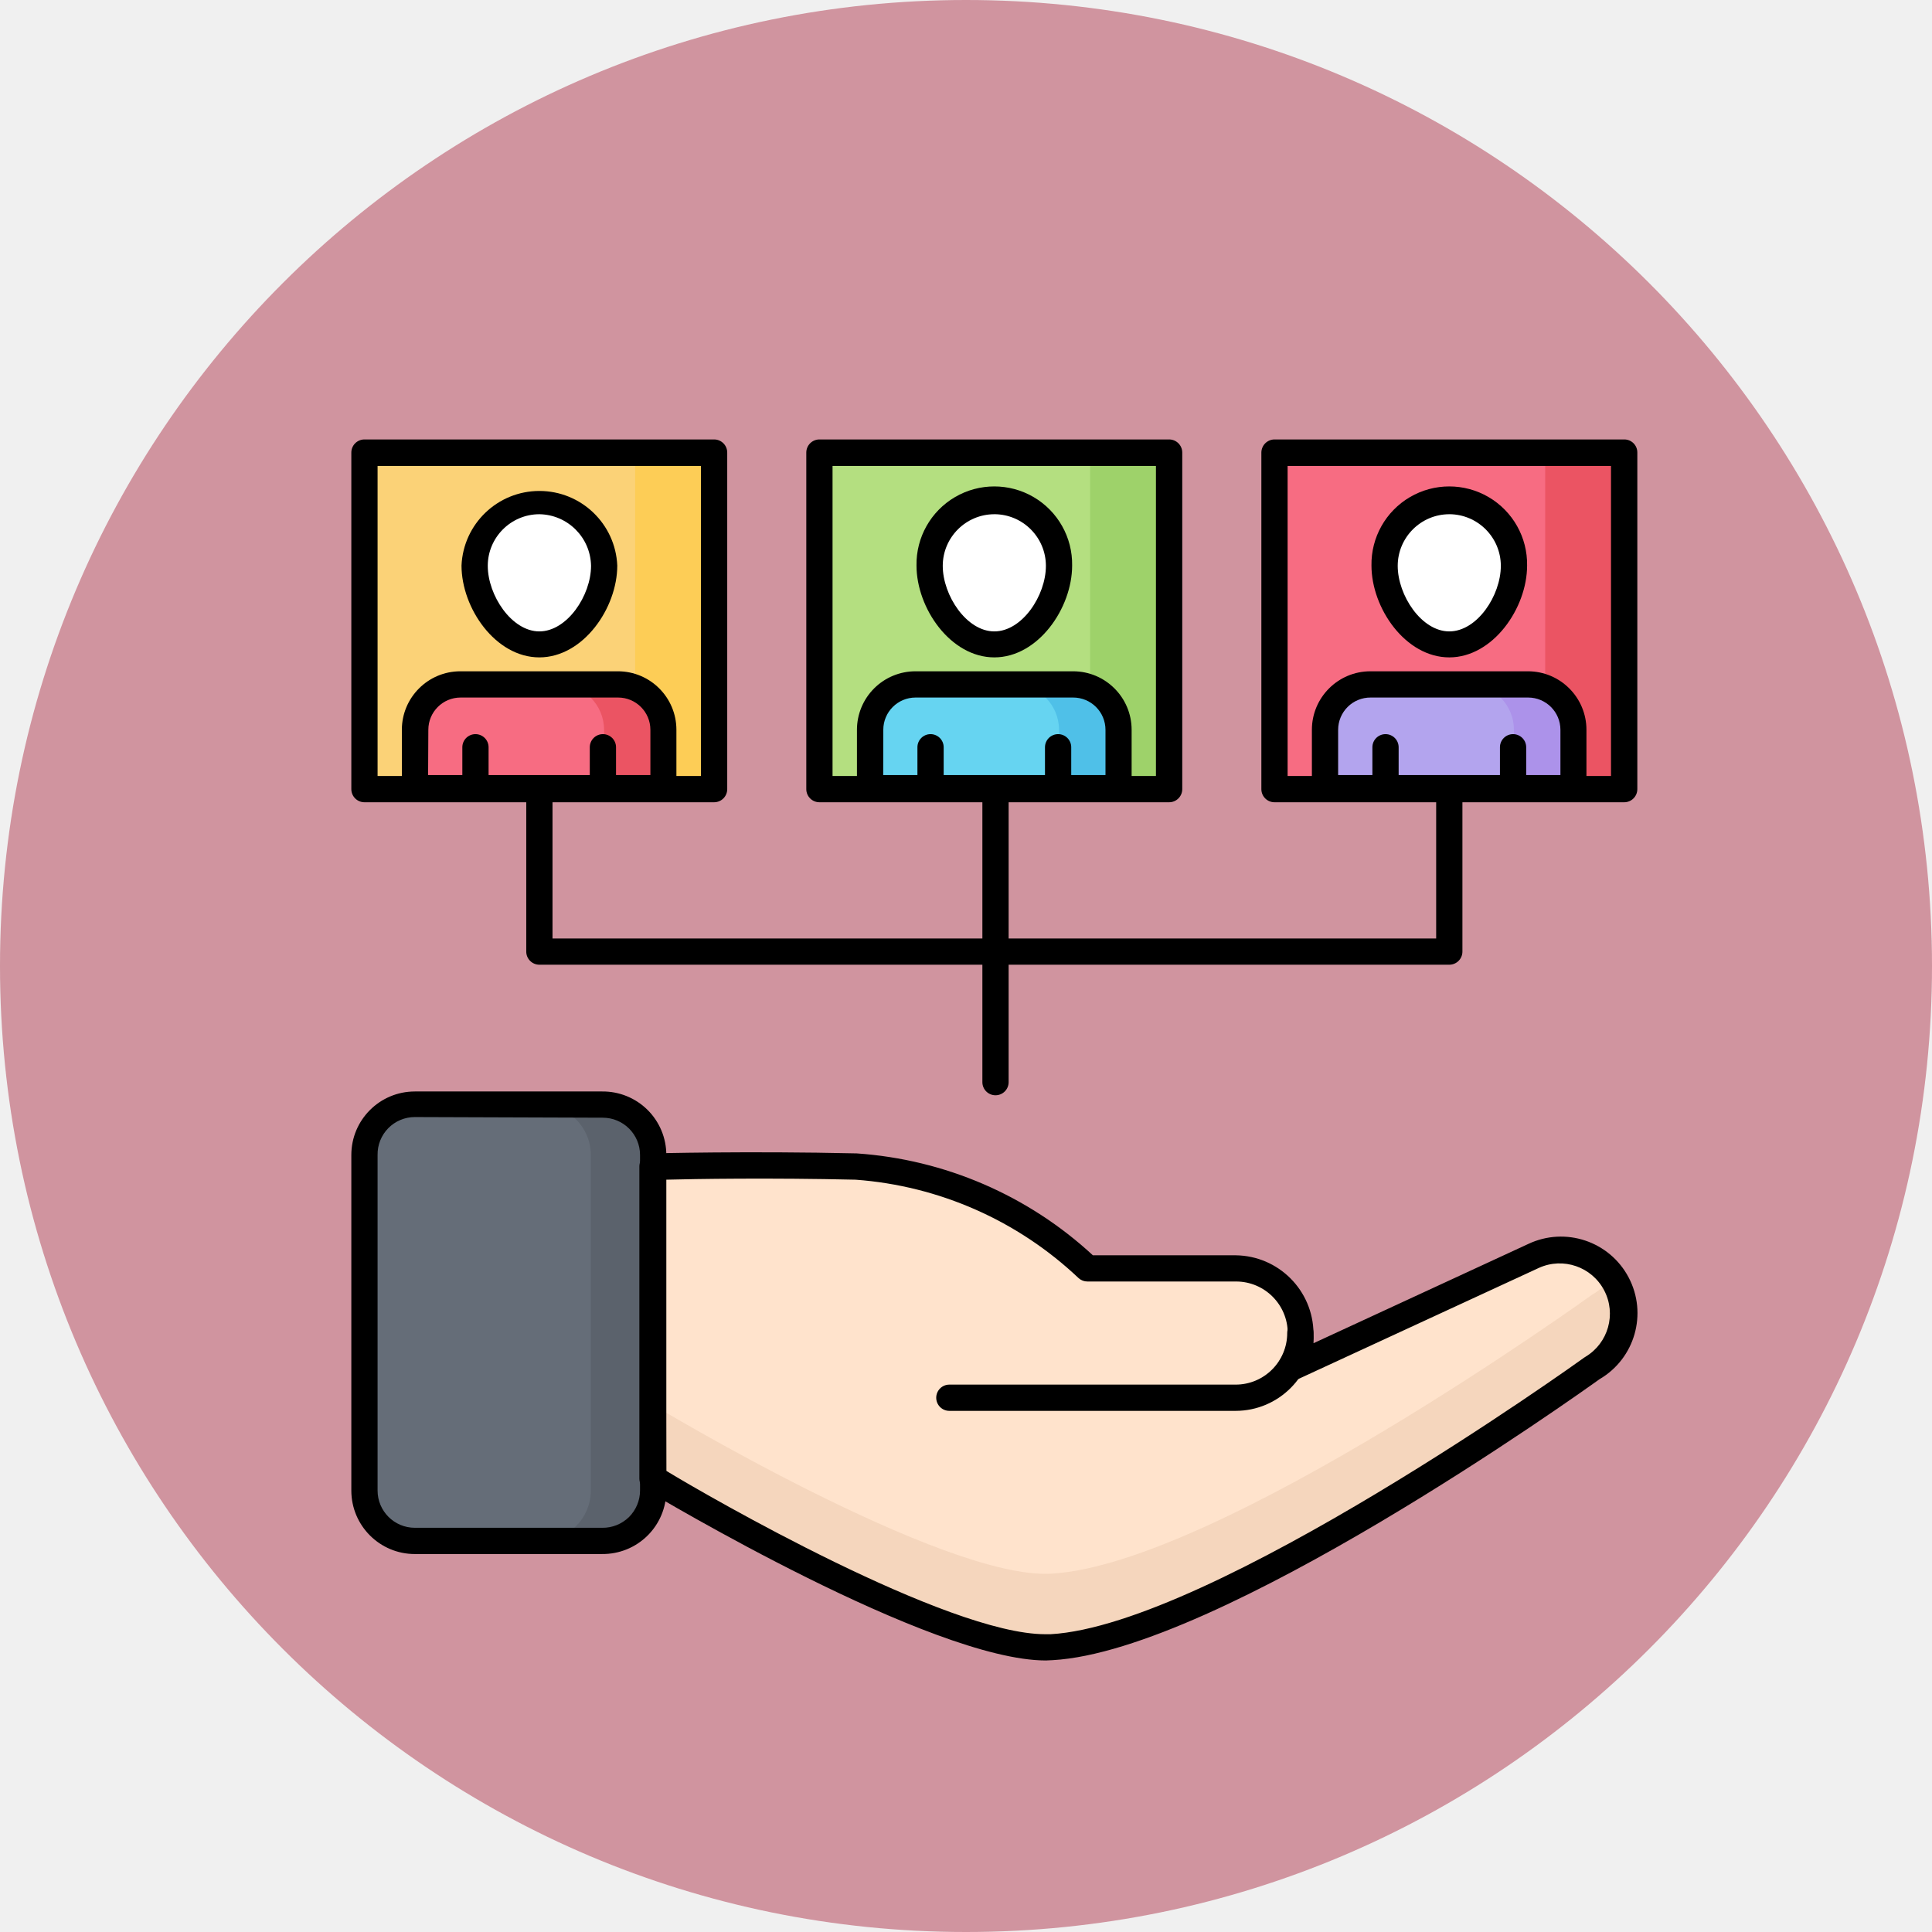
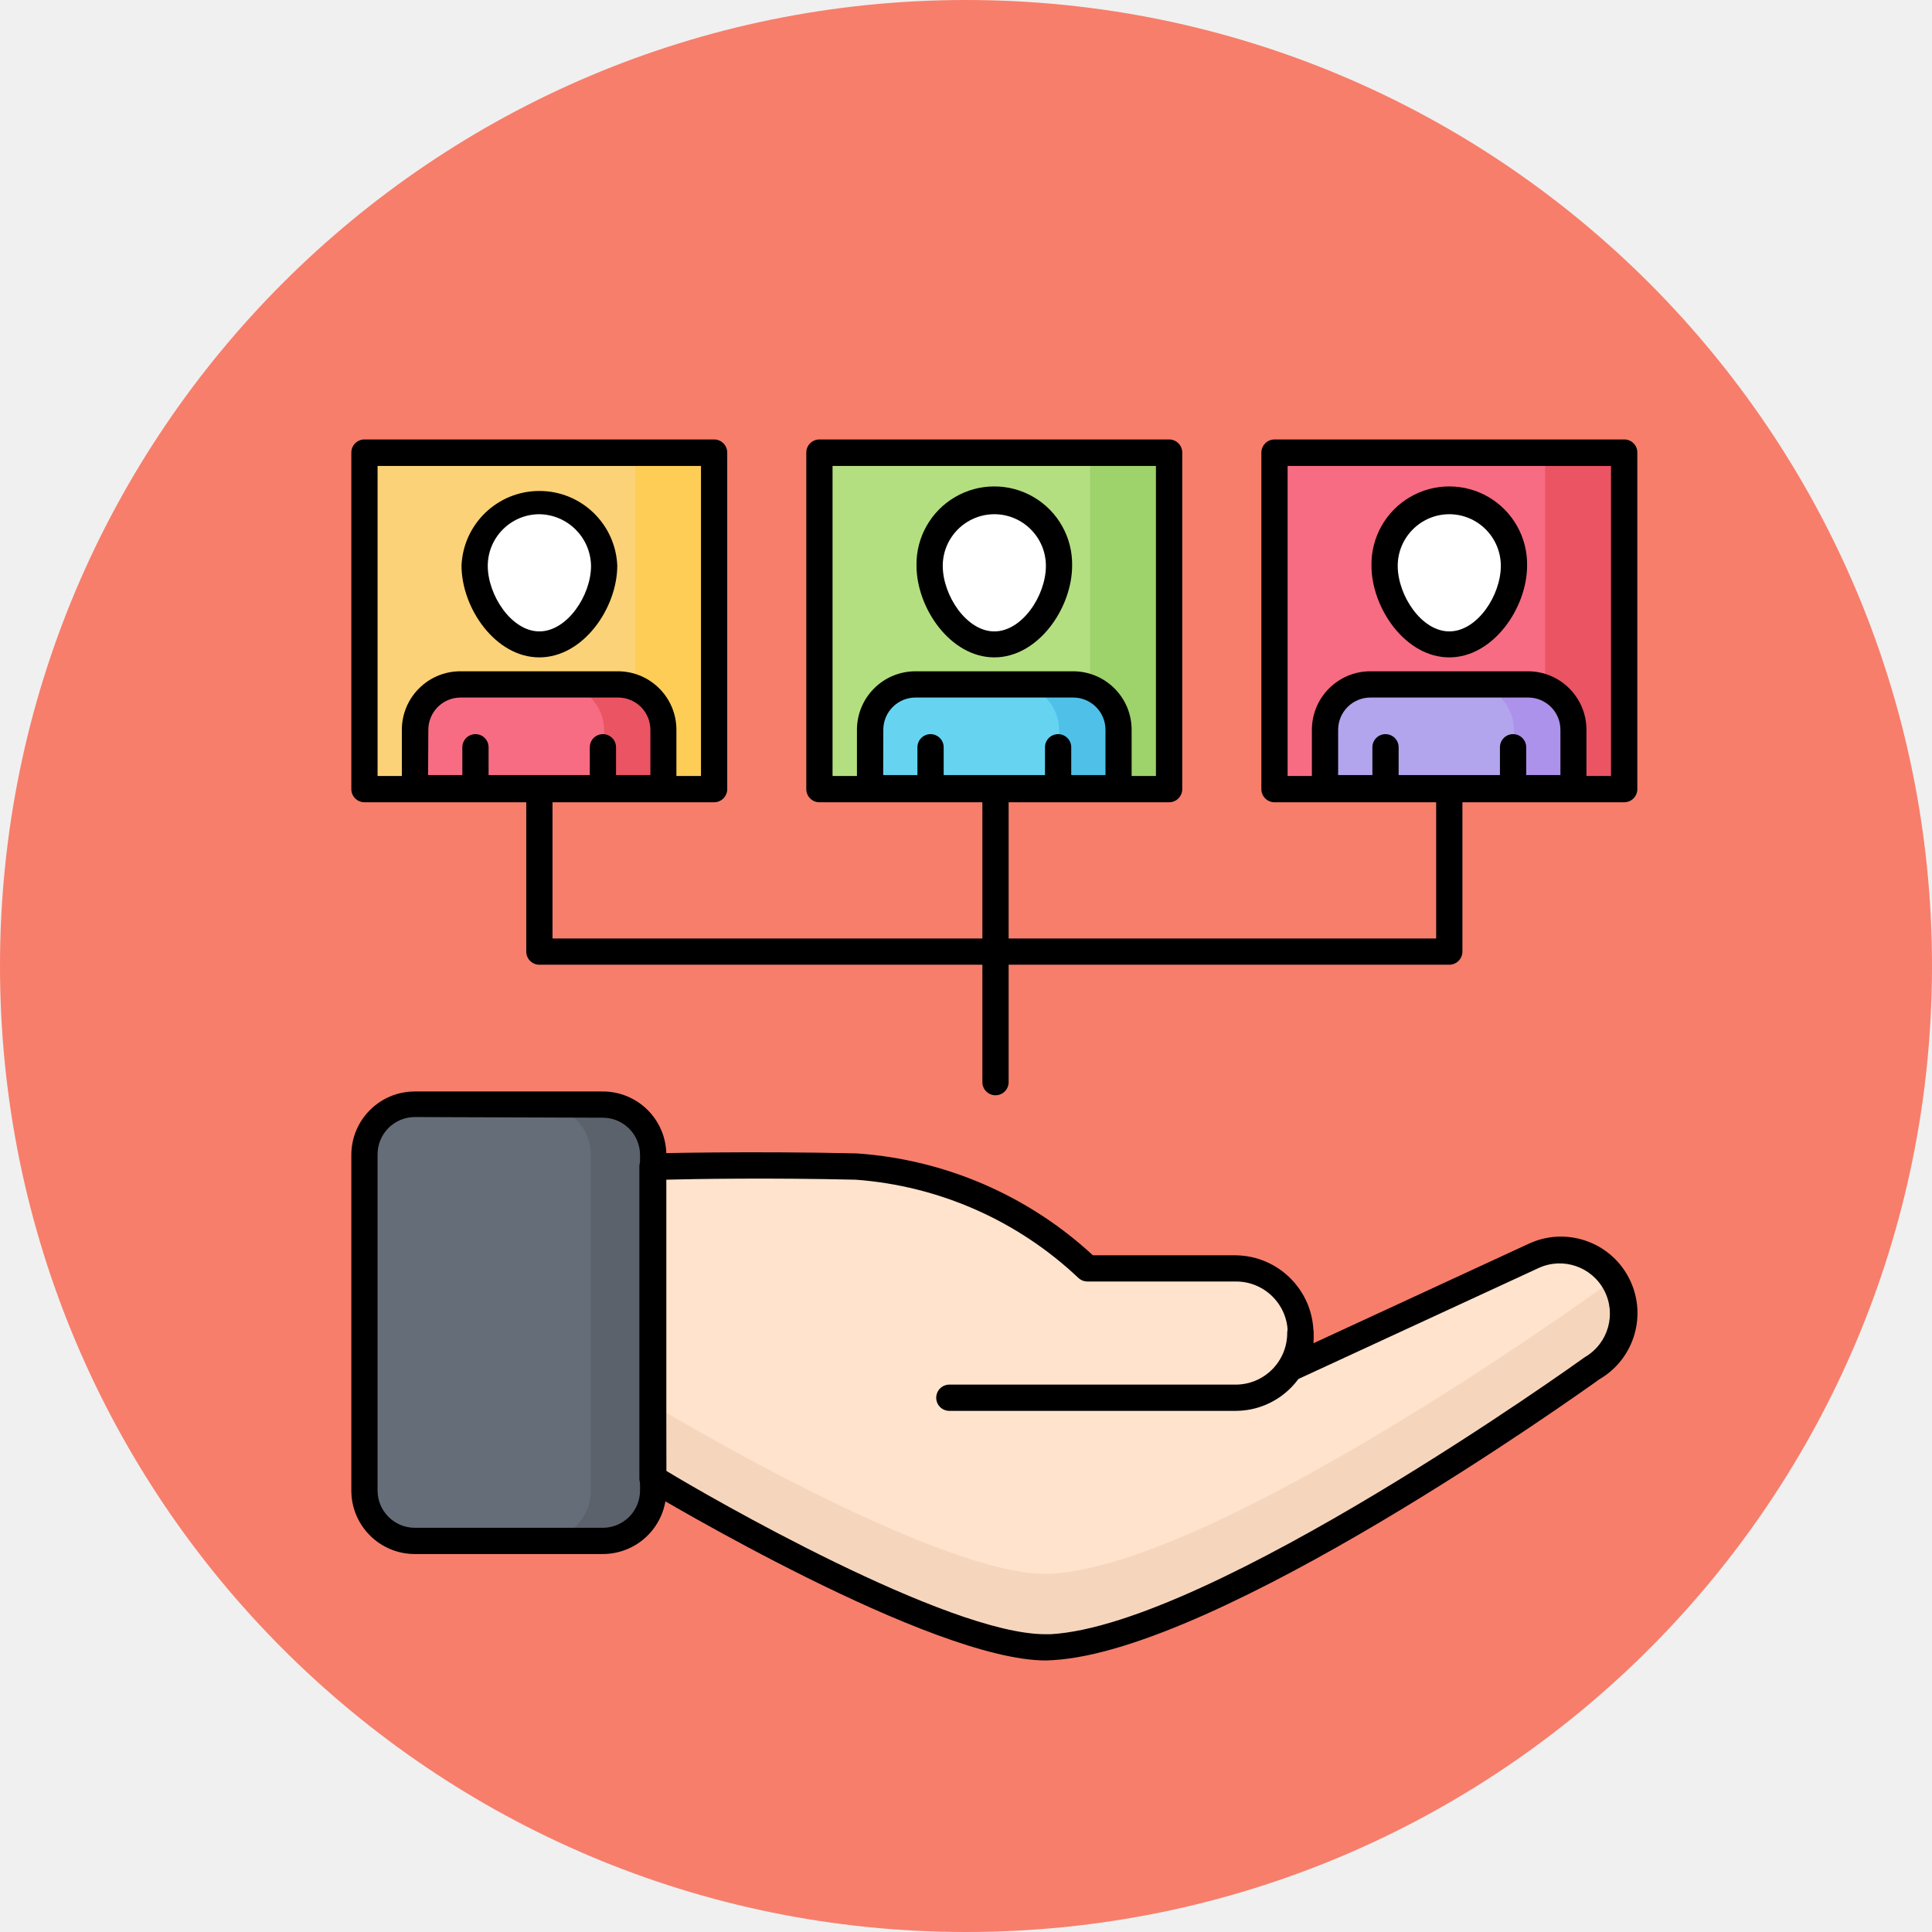
<svg xmlns="http://www.w3.org/2000/svg" width="92" height="92" viewBox="0 0 92 92">
  <g id="Grupo_1070002" data-name="Grupo 1070002" transform="translate(-796 -3123)">
-     <circle id="Elipse_9117" data-name="Elipse 9117" cx="46" cy="46" r="46" transform="translate(796 3123)" fill="#9f0925" opacity="0.4" />
+     <circle id="Elipse_9117" data-name="Elipse 9117" cx="46" cy="46" r="46" transform="translate(796 3123)" fill="#f77e6b" />
    <g id="alcance-social_1_" data-name="alcance-social (1)" transform="translate(806.73 3135.451)">
      <path id="Trazado_815002" data-name="Trazado 815002" d="M75.241,70.829A3.031,3.031,0,0,1,73.7,73.453S55.87,86.282,47.959,86.732C42.816,87.044,29,78.7,29,78.7V63.855s4.455-.131,9.692,0A18.013,18.013,0,0,1,49.715,68.7h7.024a3.081,3.081,0,0,1,2.587,4.755L70.9,68.1a3.031,3.031,0,0,1,4.343,2.724Z" transform="translate(-8.628 -20.751)" fill="#ffe3cc" />
      <g id="Grupo_1068746" data-name="Grupo 1068746" transform="translate(20.372 48.316)" opacity="0.1">
        <path id="Trazado_815003" data-name="Trazado 815003" d="M75.241,73.992A3.043,3.043,0,0,1,73.7,76.617S55.87,89.445,47.959,89.9C42.81,90.208,29,81.859,29,81.859V78.366S42.81,86.7,47.959,86.4C55.895,85.959,73.7,73.124,73.7,73.124a2.993,2.993,0,0,0,.981-.894,3.037,3.037,0,0,1,.562,1.762Z" transform="translate(-29 -72.23)" fill="#965e32" />
      </g>
      <rect id="Rectángulo_374183" data-name="Rectángulo 374183" width="13.716" height="20.808" rx="3.84" transform="translate(6.625 40.118)" fill="#656d78" />
      <g id="Grupo_1068747" data-name="Grupo 1068747" transform="translate(14.998 40.149)" opacity="0.1">
        <path id="Trazado_815004" data-name="Trazado 815004" d="M25.774,61.559V77.538a2.406,2.406,0,0,1-2.406,2.4H20.4a2.406,2.406,0,0,0,2.406-2.4V61.559a2.406,2.406,0,0,0-2.406-2.4h2.943a2.406,2.406,0,0,1,2.431,2.4Z" transform="translate(-20.4 -59.16)" />
      </g>
      <path id="Trazado_815005" data-name="Trazado 815005" d="M47.309,86.994c-5.468,0-18.5-7.8-19.053-8.123a.625.625,0,0,1-.306-.537V63.473a.625.625,0,0,1,.625-.625c.044,0,4.53-.119,9.723,0A18.413,18.413,0,0,1,49.546,67.7h6.8a3.749,3.749,0,0,1,3.706,3.712,3.954,3.954,0,0,1,0,.475L70.279,67.16A3.643,3.643,0,0,1,73.672,73.6c-1.056.756-18.121,12.929-26.039,13.379ZM29.231,77.964c1.975,1.206,13.391,7.78,18.046,7.78h.256c7.655-.437,25.233-13.041,25.408-13.172L73,72.534A2.393,2.393,0,0,0,70.785,68.3L59.225,73.64a.625.625,0,0,1-.794-.912,2.381,2.381,0,0,0,.394-1.318,2.462,2.462,0,0,0-2.456-2.462H49.29a.625.625,0,0,1-.419-.156A17.278,17.278,0,0,0,38.248,64.1c-4.043-.094-7.655-.037-9.048,0Z" transform="translate(-8.234 -20.375)" />
      <path id="Trazado_815006" data-name="Trazado 815006" d="M64.833,79.9H51.2a.625.625,0,0,1,0-1.25H64.833a2.456,2.456,0,0,0,2.456-2.456.625.625,0,0,1,1.25,0A3.712,3.712,0,0,1,64.833,79.9Z" transform="translate(-16.723 -25.167)" />
      <path id="Trazado_815007" data-name="Trazado 815007" d="M17.941,80.187H9.024A3.024,3.024,0,0,1,6,77.162V61.184A3.024,3.024,0,0,1,9.024,58.16h8.917A3.024,3.024,0,0,1,21,61.184V77.162a3.024,3.024,0,0,1-3.056,3.024ZM9.024,59.378A1.775,1.775,0,0,0,7.25,61.184V77.162a1.775,1.775,0,0,0,1.775,1.775h8.917a1.775,1.775,0,0,0,1.806-1.775V61.184a1.775,1.775,0,0,0-1.775-1.775Z" transform="translate(0 -18.636)" />
      <path id="Trazado_815008" data-name="Trazado 815008" d="M76.35,9.48H93V25.5H76.35Z" transform="translate(-26.39 -0.375)" fill="#f76c82" />
      <path id="Trazado_815009" data-name="Trazado 815009" d="M96.98,9.48h3.762V25.5H96.98Z" transform="translate(-34.129 -0.375)" fill="#eb5463" />
      <path id="Trazado_815010" data-name="Trazado 815010" d="M63.284,43.106H19.955a.625.625,0,0,1-.625-.625V34.745a.625.625,0,0,1,1.25,0v7.111H62.659V34.745a.625.625,0,0,1,1.25,0v7.736A.625.625,0,0,1,63.284,43.106Z" transform="translate(-5 -9.618)" />
      <path id="Trazado_815011" data-name="Trazado 815011" d="M54.715,49.323a.625.625,0,0,1-.625-.625V34.745a.625.625,0,0,1,1.25,0V48.7A.625.625,0,0,1,54.715,49.323Z" transform="translate(-18.04 -9.618)" />
      <path id="Trazado_815012" data-name="Trazado 815012" d="M92.628,25.752H75.975a.625.625,0,0,1-.625-.625V9.1a.629.629,0,0,1,.625-.625H92.628a.619.619,0,0,1,.625.625V25.127A.625.625,0,0,1,92.628,25.752ZM76.6,24.5H92V9.736H76.6Z" transform="translate(-26.015 0)" />
      <path id="Trazado_815013" data-name="Trazado 815013" d="M92.035,29.3v2.781H80.2V29.3a2.162,2.162,0,0,1,2.162-2.162h7.5A2.162,2.162,0,0,1,92.035,29.3Z" transform="translate(-27.834 -7)" fill="#b3a4ee" />
      <path id="Trazado_815014" data-name="Trazado 815014" d="M96.139,29.3v2.781H93.3V29.3A2.156,2.156,0,0,0,91.14,27.14h2.837A2.156,2.156,0,0,1,96.139,29.3Z" transform="translate(-31.938 -7)" fill="#ac92ea" />
      <path id="Trazado_815015" data-name="Trazado 815015" d="M91.66,32.333H79.825a.625.625,0,0,1-.625-.625V28.927a2.787,2.787,0,0,1,2.787-2.787h7.5a2.787,2.787,0,0,1,2.787,2.787v2.781a.625.625,0,0,1-.613.625Zm-11.21-1.25H91.035V28.927A1.537,1.537,0,0,0,89.5,27.39H82a1.537,1.537,0,0,0-1.55,1.537Z" transform="translate(-27.459 -6.625)" />
      <path id="Trazado_815016" data-name="Trazado 815016" d="M94.155,34.129a.625.625,0,0,1-.625-.625v-1.95a.625.625,0,0,1,1.25,0V33.5A.625.625,0,0,1,94.155,34.129Z" transform="translate(-32.834 -8.421)" />
      <path id="Trazado_815017" data-name="Trazado 815017" d="M84.435,34.129a.625.625,0,0,1-.625-.625v-1.95a.625.625,0,0,1,1.25,0V33.5A.625.625,0,0,1,84.435,34.129Z" transform="translate(-29.188 -8.421)" />
      <path id="Trazado_815018" data-name="Trazado 815018" d="M90.9,16.251C90.9,17.957,89.527,20,87.821,20s-3.081-2.037-3.081-3.749a3.081,3.081,0,1,1,6.161,0Z" transform="translate(-29.537 -1.759)" fill="#fff" />
      <path id="Trazado_815019" data-name="Trazado 815019" d="M87.446,20.23c-2.087,0-3.706-2.343-3.706-4.374a3.706,3.706,0,1,1,7.411,0C91.151,17.886,89.526,20.23,87.446,20.23Zm0-6.817a2.462,2.462,0,0,0-2.456,2.456c0,1.406,1.131,3.124,2.456,3.124S89.9,17.286,89.9,15.868A2.462,2.462,0,0,0,87.446,13.412Z" transform="translate(-29.162 -1.377)" />
      <path id="Trazado_815020" data-name="Trazado 815020" d="M41.67,9.48H58.323V25.5H41.67Z" transform="translate(-13.381 -0.375)" fill="#b4df80" />
      <path id="Trazado_815021" data-name="Trazado 815021" d="M62.3,9.48h3.762V25.5H62.3Z" transform="translate(-21.119 -0.375)" fill="#9ed26a" />
      <path id="Trazado_815022" data-name="Trazado 815022" d="M57.948,25.752H41.295a.625.625,0,0,1-.625-.625V9.1a.625.625,0,0,1,.625-.625H57.948a.625.625,0,0,1,.625.625V25.127A.625.625,0,0,1,57.948,25.752ZM41.92,24.5h15.4V9.736H41.92Z" transform="translate(-13.005 0)" />
      <path id="Trazado_815023" data-name="Trazado 815023" d="M57.365,29.3v2.781H45.53V29.3A2.162,2.162,0,0,1,47.7,27.14h7.5A2.162,2.162,0,0,1,57.365,29.3Z" transform="translate(-14.829 -7)" fill="#66d4f1" />
      <path id="Trazado_815024" data-name="Trazado 815024" d="M61.469,29.3v2.781H58.632V29.3A2.162,2.162,0,0,0,56.47,27.14H59.3A2.162,2.162,0,0,1,61.469,29.3Z" transform="translate(-18.932 -7)" fill="#4fc0e8" />
      <path id="Trazado_815025" data-name="Trazado 815025" d="M56.99,32.333H45.155a.625.625,0,0,1-.625-.625V28.927a2.787,2.787,0,0,1,2.793-2.787h7.5a2.787,2.787,0,0,1,2.787,2.787v2.781a.625.625,0,0,1-.619.625Zm-11.21-1.25H56.365V28.927a1.537,1.537,0,0,0-1.543-1.537h-7.5a1.537,1.537,0,0,0-1.537,1.537Z" transform="translate(-14.453 -6.625)" />
      <path id="Trazado_815026" data-name="Trazado 815026" d="M59.485,34.129a.625.625,0,0,1-.625-.625v-1.95a.625.625,0,0,1,1.25,0V33.5A.625.625,0,0,1,59.485,34.129Z" transform="translate(-19.829 -8.421)" />
      <path id="Trazado_815027" data-name="Trazado 815027" d="M49.765,34.129a.625.625,0,0,1-.625-.625v-1.95a.625.625,0,0,1,1.25,0V33.5A.625.625,0,0,1,49.765,34.129Z" transform="translate(-16.183 -8.421)" />
      <path id="Trazado_815028" data-name="Trazado 815028" d="M56.231,16.251c0,1.706-1.381,3.749-3.081,3.749s-3.081-2.037-3.081-3.749a3.081,3.081,0,1,1,6.161,0Z" transform="translate(-16.532 -1.759)" fill="#fff" />
      <path id="Trazado_815029" data-name="Trazado 815029" d="M52.776,20.23c-2.087,0-3.706-2.343-3.706-4.374a3.706,3.706,0,1,1,7.411,0C56.481,17.886,54.863,20.23,52.776,20.23Zm0-6.817a2.462,2.462,0,0,0-2.456,2.456c0,1.406,1.131,3.124,2.456,3.124s2.456-1.706,2.456-3.124A2.462,2.462,0,0,0,52.776,13.412Z" transform="translate(-16.157 -1.377)" />
      <path id="Trazado_815030" data-name="Trazado 815030" d="M7,9.48H23.653V25.5H7Z" transform="translate(-0.375 -0.375)" fill="#fbd277" />
      <path id="Trazado_815031" data-name="Trazado 815031" d="M27.63,9.48h3.762V25.5H27.63Z" transform="translate(-8.114 -0.375)" fill="#fdcd56" />
      <path id="Trazado_815032" data-name="Trazado 815032" d="M23.278,25.752H6.625A.625.625,0,0,1,6,25.127V9.1a.625.625,0,0,1,.625-.625H23.278A.625.625,0,0,1,23.9,9.1V25.127A.625.625,0,0,1,23.278,25.752ZM7.25,24.5h15.4V9.736H7.25Z" transform="translate(0 0)" />
      <path id="Trazado_815033" data-name="Trazado 815033" d="M22.685,29.3v2.781H10.85V29.3a2.162,2.162,0,0,1,2.162-2.162h7.5A2.156,2.156,0,0,1,22.685,29.3Z" transform="translate(-1.819 -7)" fill="#f76c82" />
      <path id="Trazado_815034" data-name="Trazado 815034" d="M26.793,29.3v2.781H23.962V29.3A2.162,2.162,0,0,0,21.8,27.14h2.831A2.156,2.156,0,0,1,26.793,29.3Z" transform="translate(-5.927 -7)" fill="#eb5463" />
      <path id="Trazado_815035" data-name="Trazado 815035" d="M22.31,32.333H10.475a.625.625,0,0,1-.625-.625V28.927a2.787,2.787,0,0,1,2.787-2.787h7.5a2.787,2.787,0,0,1,2.787,2.787v2.781a.625.625,0,0,1-.613.625ZM11.1,31.083H21.685V28.927a1.537,1.537,0,0,0-1.537-1.537h-7.5a1.537,1.537,0,0,0-1.537,1.537Z" transform="translate(-1.444 -6.625)" />
      <path id="Trazado_815036" data-name="Trazado 815036" d="M24.8,34.129a.625.625,0,0,1-.625-.625v-1.95a.625.625,0,0,1,1.25,0V33.5A.625.625,0,0,1,24.8,34.129Z" transform="translate(-6.82 -8.421)" />
      <path id="Trazado_815037" data-name="Trazado 815037" d="M15.085,34.129a.625.625,0,0,1-.625-.625v-1.95a.625.625,0,1,1,1.25,0V33.5a.625.625,0,0,1-.625.625Z" transform="translate(-3.174 -8.421)" />
      <path id="Trazado_815038" data-name="Trazado 815038" d="M21.558,16.33c0,1.706-1.381,3.749-3.087,3.749S15.39,18.042,15.39,16.33a3.087,3.087,0,0,1,6.168,0Z" transform="translate(-3.522 -1.839)" fill="#fff" />
      <path id="Trazado_815039" data-name="Trazado 815039" d="M18.1,20.317c-2.087,0-3.706-2.343-3.706-4.374a3.712,3.712,0,0,1,7.417,0c0,2.031-1.625,4.374-3.712,4.374Zm0-6.817a2.462,2.462,0,0,0-2.456,2.456c0,1.406,1.137,3.124,2.456,3.124s2.462-1.706,2.462-3.124A2.5,2.5,0,0,0,18.1,13.5Z" transform="translate(-3.147 -1.464)" />
    </g>
  </g>
</svg>
